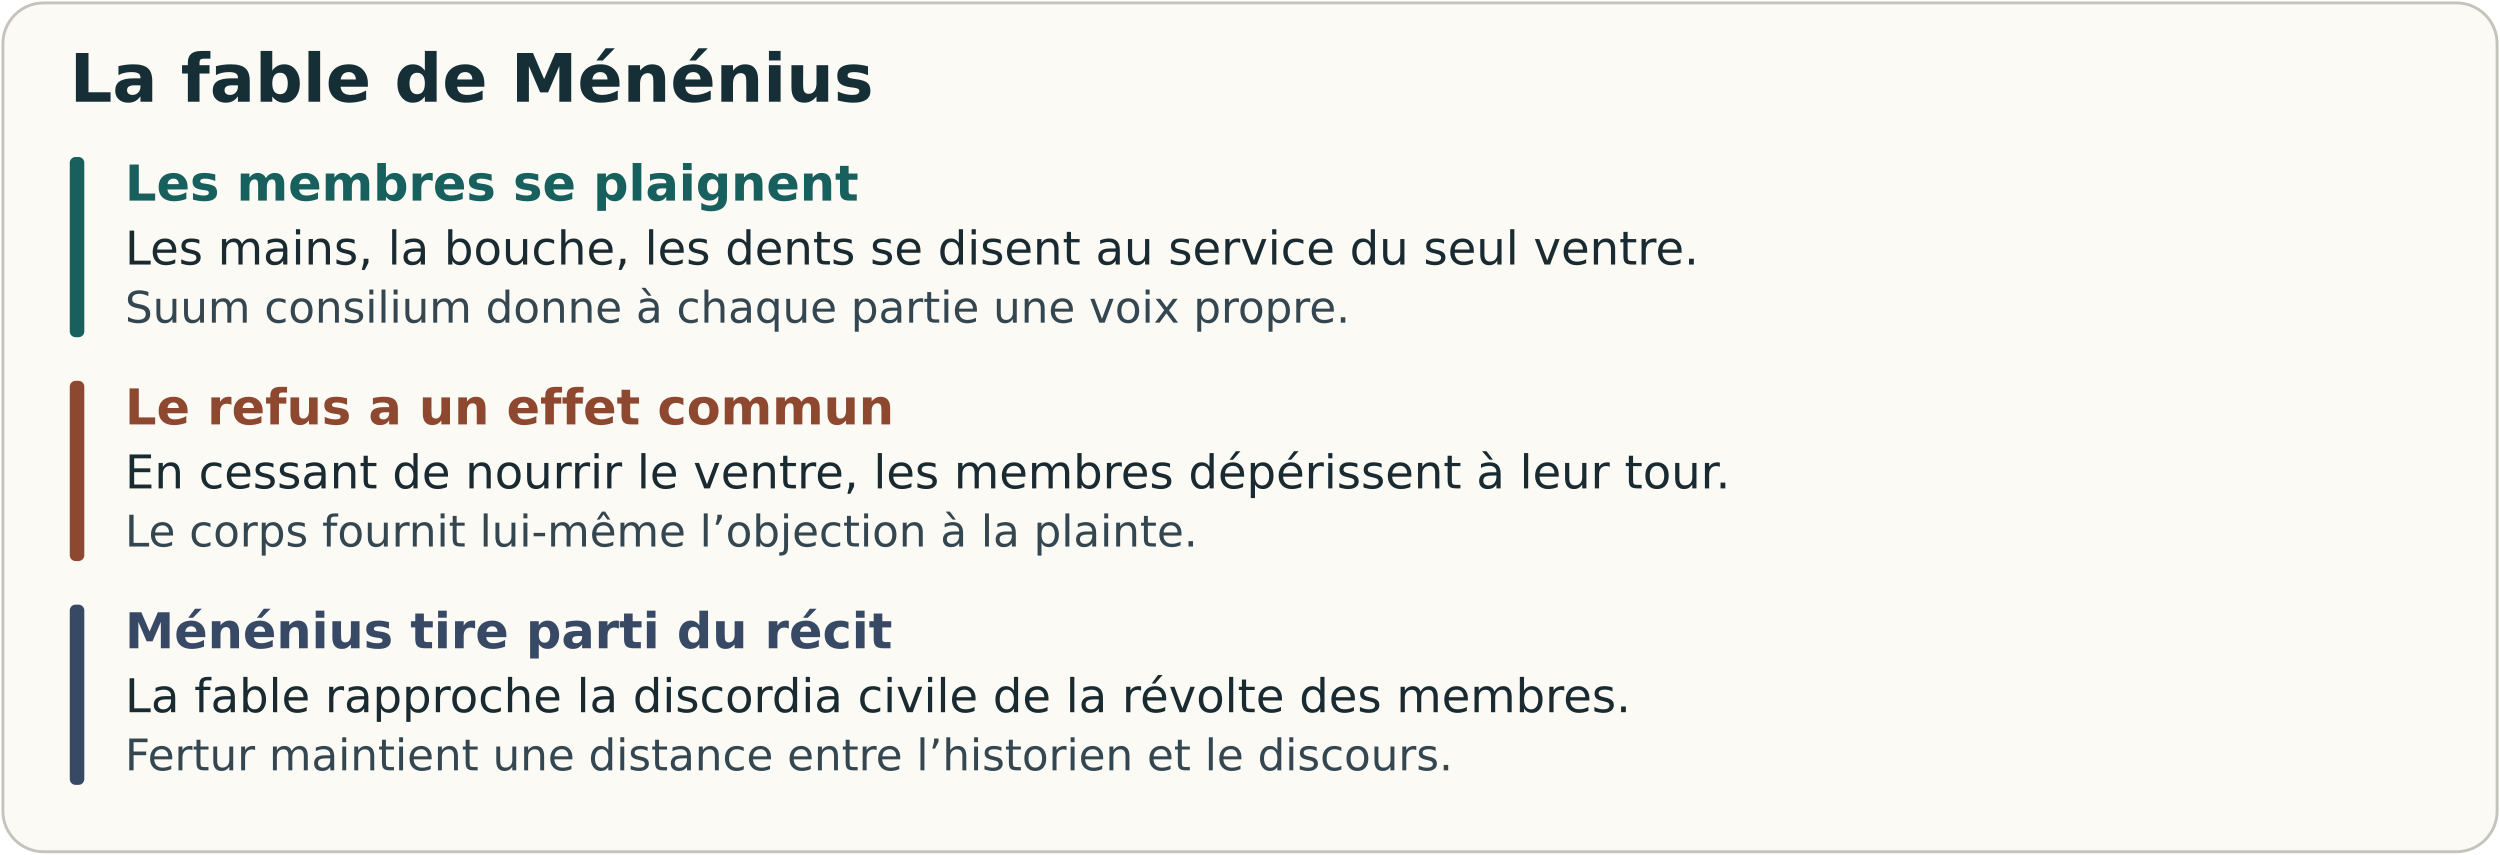
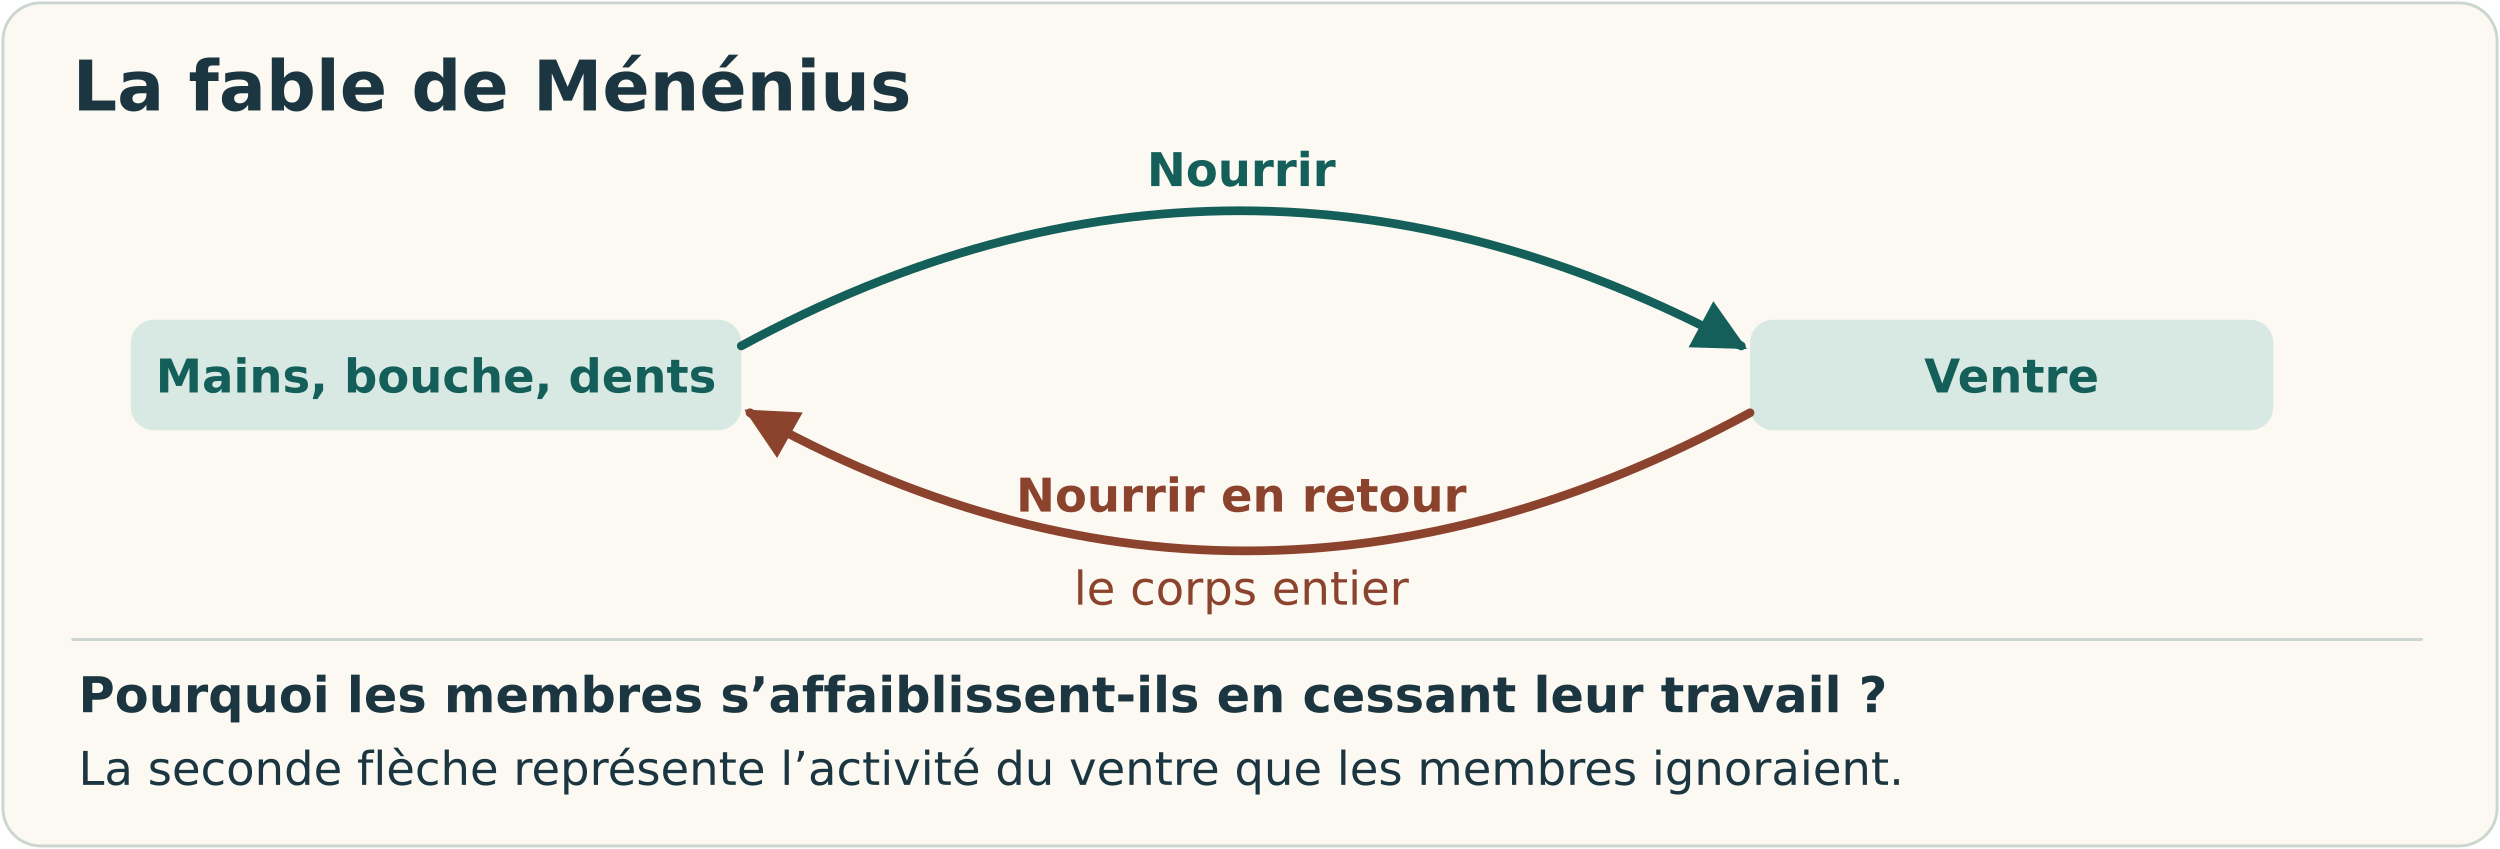
- <svg xmlns="http://www.w3.org/2000/svg" width="860" height="294" viewBox="0 0 860 294" role="img">
-   <rect x="1" y="1" width="858" height="292" rx="14" fill="#fbfaf5" stroke="#c4c4bc" />
-   <text x="24" y="35" font-family="DejaVu Sans, sans-serif" font-size="23" fill="#162e36" font-weight="700">La fable de Ménénius</text>
-   <rect x="24" y="54" width="5" height="62" rx="2" fill="#17605d" />
-   <text x="43" y="69" font-family="DejaVu Sans, sans-serif" font-size="17" fill="#17605d" font-weight="700">Les membres se plaignent</text>
-   <text x="43" y="91" font-family="DejaVu Sans, sans-serif" font-size="16" fill="#192a31" font-weight="400">Les mains, la bouche, les dents se disent au service du seul ventre.</text>
-   <text x="43" y="111" font-family="DejaVu Sans, sans-serif" font-size="15" fill="#344650" font-weight="400">Suum consilium donne à chaque partie une voix propre.</text>
-   <rect x="24" y="131" width="5" height="62" rx="2" fill="#8e482f" />
-   <text x="43" y="146" font-family="DejaVu Sans, sans-serif" font-size="17" fill="#8e482f" font-weight="700">Le refus a un effet commun</text>
-   <text x="43" y="168" font-family="DejaVu Sans, sans-serif" font-size="16" fill="#192a31" font-weight="400">En cessant de nourrir le ventre, les membres dépérissent à leur tour.</text>
-   <text x="43" y="188" font-family="DejaVu Sans, sans-serif" font-size="15" fill="#344650" font-weight="400">Le corps fournit lui-même l’objection à la plainte.</text>
-   <rect x="24" y="208" width="5" height="62" rx="2" fill="#384966" />
-   <text x="43" y="223" font-family="DejaVu Sans, sans-serif" font-size="17" fill="#384966" font-weight="700">Ménénius tire parti du récit</text>
-   <text x="43" y="245" font-family="DejaVu Sans, sans-serif" font-size="16" fill="#192a31" font-weight="400">La fable rapproche la discordia civile de la révolte des membres.</text>
-   <text x="43" y="265" font-family="DejaVu Sans, sans-serif" font-size="15" fill="#344650" font-weight="400">Fertur maintient une distance entre l’historien et le discours.</text>
+ <svg xmlns="http://www.w3.org/2000/svg" width="860" height="292" viewBox="0 0 860 292" role="img">
+   <defs>
+     <marker id="a-sea" viewBox="0 0 8 8" refX="7" refY="4" markerWidth="6" markerHeight="6" orient="auto">
+       <path d="M0 0 L8 4 L0 8 Z" fill="#145f59" />
+     </marker>
+     <marker id="a-clay" viewBox="0 0 8 8" refX="7" refY="4" markerWidth="6" markerHeight="6" orient="auto">
+       <path d="M0 0 L8 4 L0 8 Z" fill="#8b432e" />
+     </marker>
+     <marker id="a-navy" viewBox="0 0 8 8" refX="7" refY="4" markerWidth="6" markerHeight="6" orient="auto">
+       <path d="M0 0 L8 4 L0 8 Z" fill="#334a65" />
+     </marker>
+   </defs>
+   <rect x="1" y="1" width="858" height="290" rx="13" fill="#fbf9f2" stroke="#ccd6d0" />
+   <text x="25" y="38" text-anchor="start" font-family="DejaVu Sans, sans-serif" font-size="24" font-style="normal" font-weight="700" fill="#1b3641">La fable de Ménénius</text>
+   <rect x="45" y="110" width="210" height="38" rx="8" fill="#d8e8e2" stroke="none" />
+   <text x="150.0" y="135" text-anchor="middle" font-family="DejaVu Sans, sans-serif" font-size="16" font-style="normal" font-weight="700" fill="#145f59">Mains, bouche, dents</text>
+   <rect x="602" y="110" width="180" height="38" rx="8" fill="#d8e8e2" stroke="none" />
+   <text x="692.0" y="135" text-anchor="middle" font-family="DejaVu Sans, sans-serif" font-size="16" font-style="normal" font-weight="700" fill="#145f59">Ventre</text>
+   <path d="M255 119 Q426 26 599 119" fill="none" stroke="#145f59" stroke-width="3" stroke-linecap="round" marker-end="url(#a-sea)" />
+   <text x="427" y="64" text-anchor="middle" font-family="DejaVu Sans, sans-serif" font-size="16" font-style="normal" font-weight="700" fill="#145f59">Nourrir</text>
+   <path d="M602 142 Q427 237 258 142" fill="none" stroke="#8b432e" stroke-width="3" stroke-linecap="round" marker-end="url(#a-clay)" />
+   <text x="427" y="176" text-anchor="middle" font-family="DejaVu Sans, sans-serif" font-size="16" font-style="normal" font-weight="700" fill="#8b432e">Nourrir en retour</text>
+   <text x="427" y="208" text-anchor="middle" font-family="DejaVu Sans, sans-serif" font-size="16" font-style="normal" font-weight="400" fill="#8b432e">le corps entier</text>
+   <path d="M25 220 L833 220" fill="none" stroke="#ccd6d0" stroke-width="1" stroke-linecap="round" />
+   <text x="27" y="245" text-anchor="start" font-family="DejaVu Sans, sans-serif" font-size="17" font-style="normal" font-weight="700" fill="#1b3641">Pourquoi les membres s’affaiblissent-ils en cessant leur travail ?</text>
+   <text x="27" y="270" text-anchor="start" font-family="DejaVu Sans, sans-serif" font-size="16" font-style="normal" font-weight="400" fill="#1b3641">La seconde flèche représente l’activité du ventre que les membres ignoraient.</text>
</svg>
